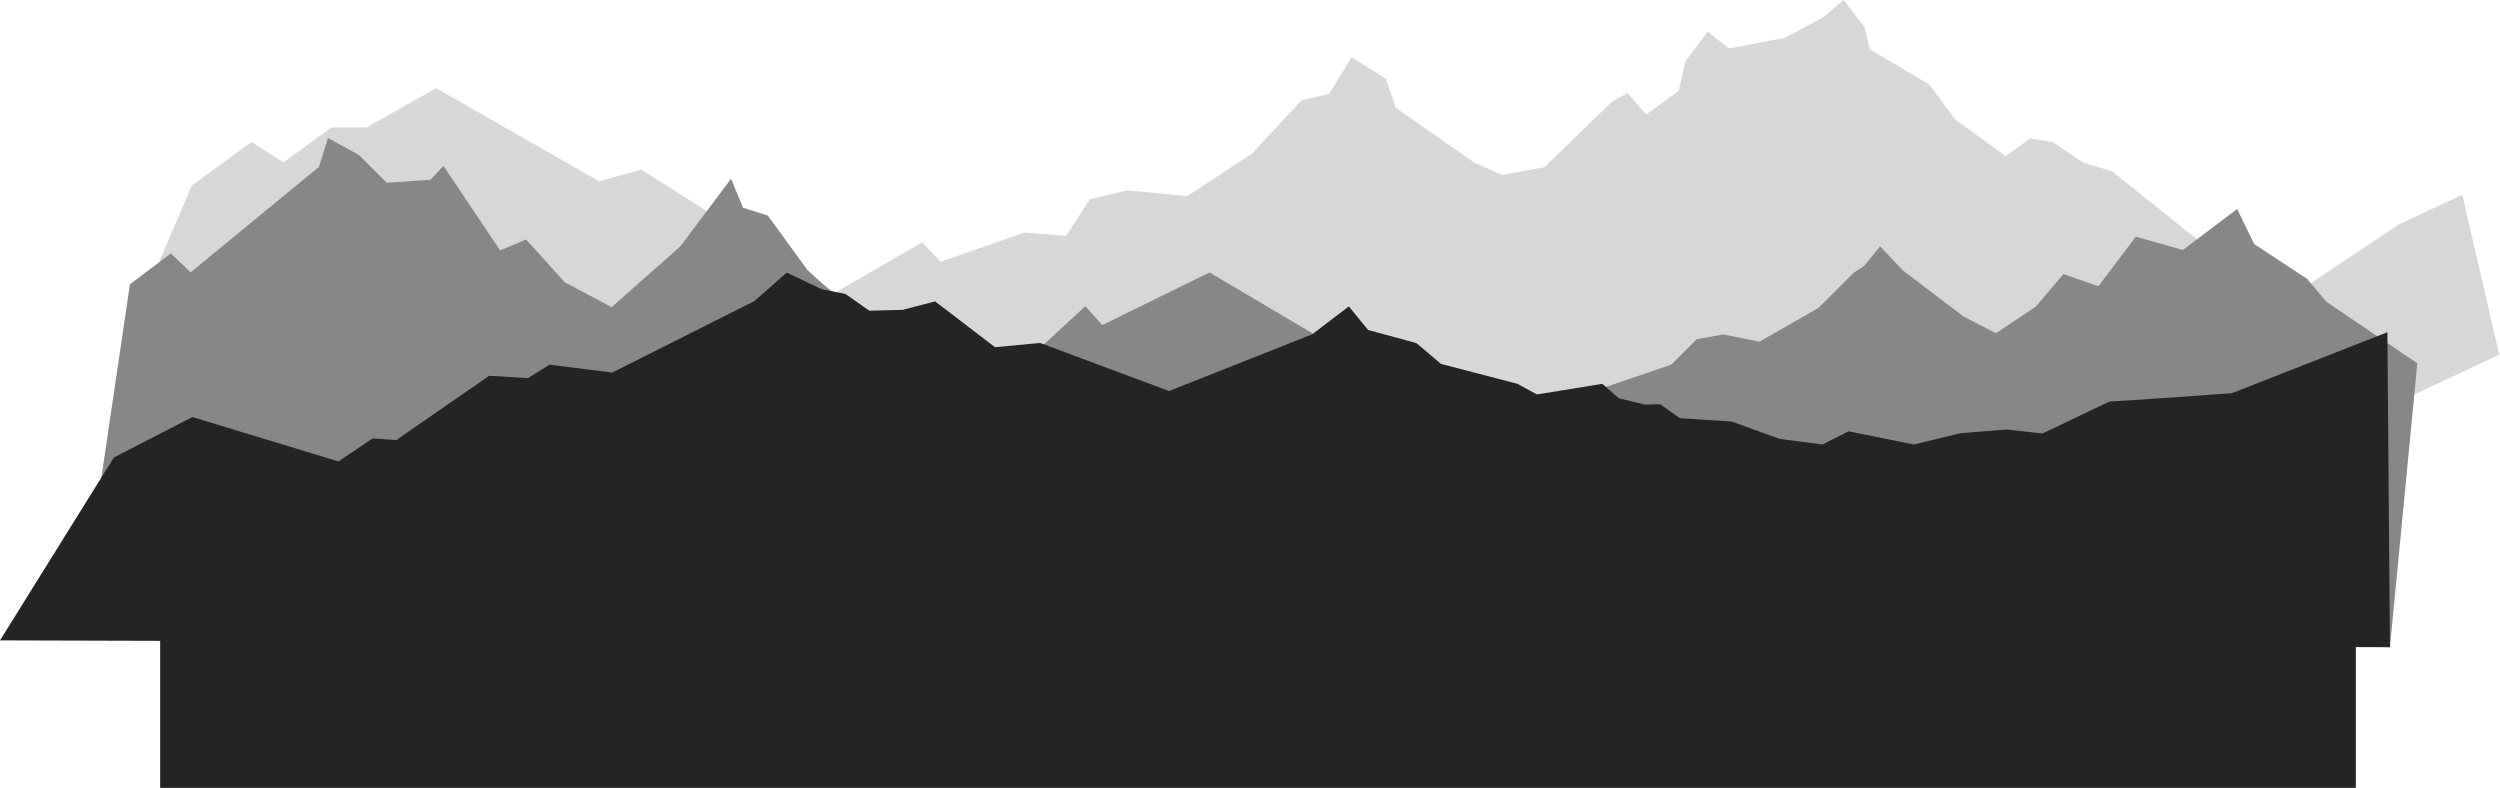
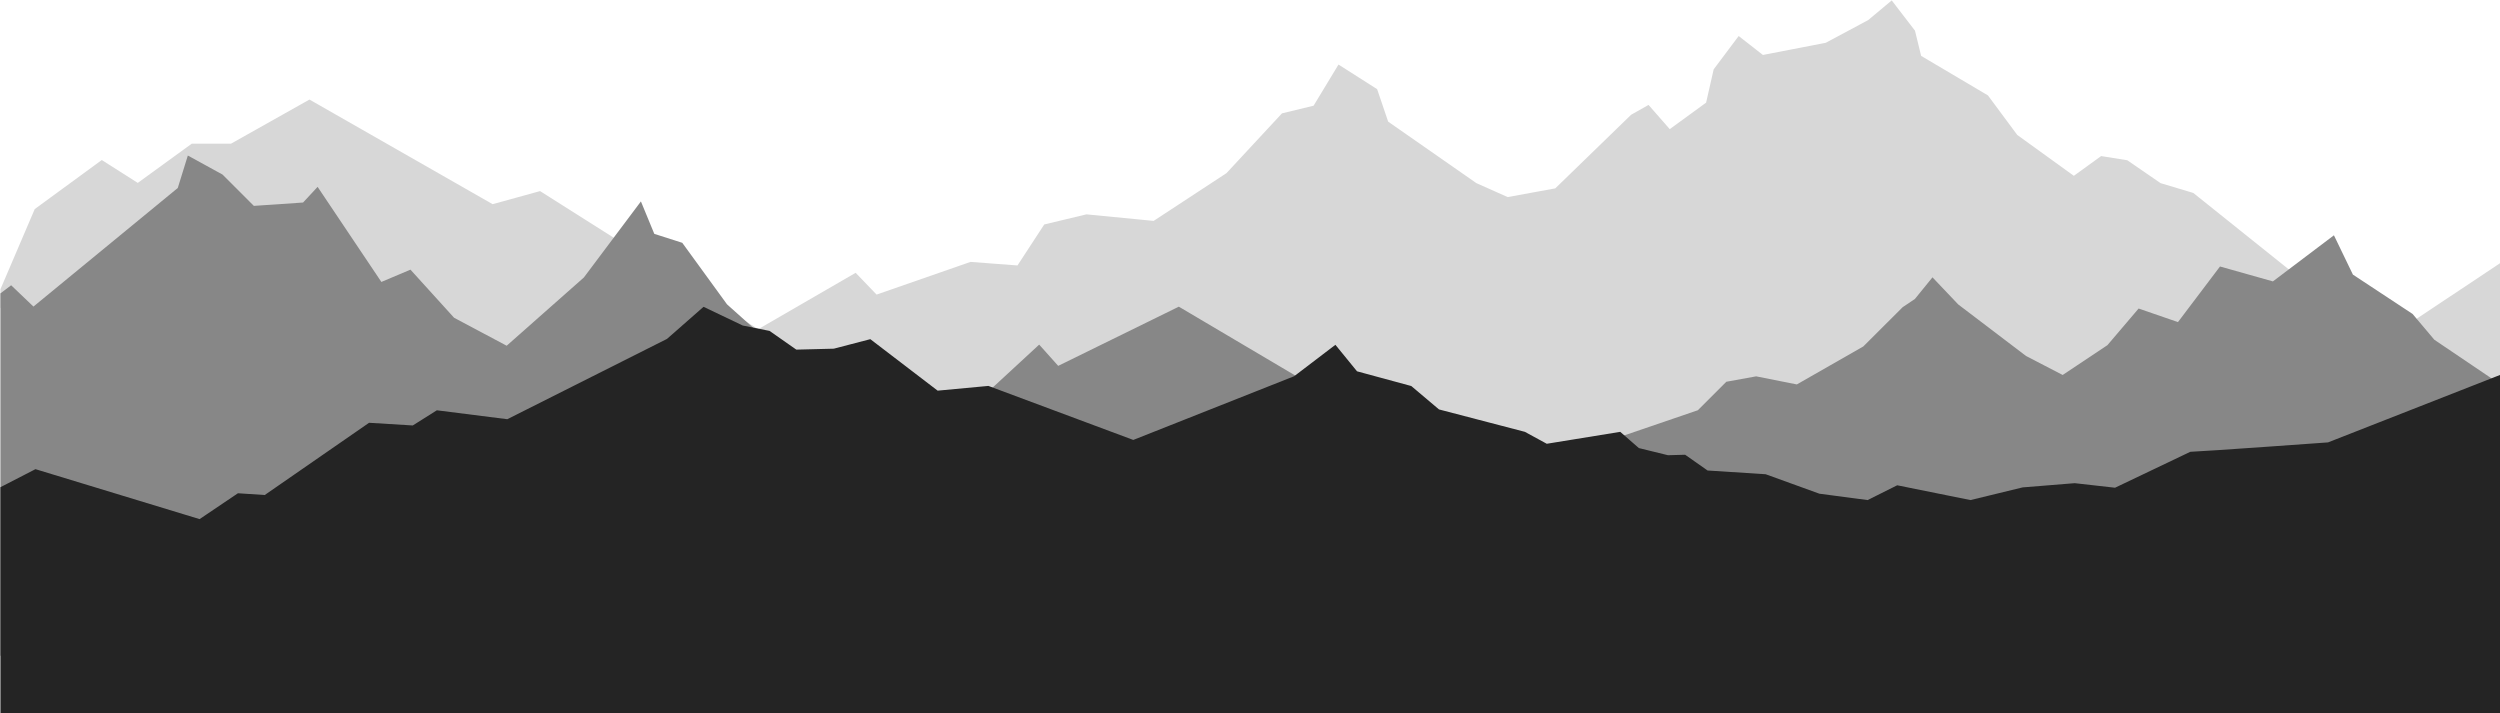
- <svg xmlns="http://www.w3.org/2000/svg" width="2310" height="728" viewBox="0 0 2310 728" fill="none">
-   <path d="M177.213 171.519L232.325 131.212L261.898 150.022L306.256 117.776H338.517L403.039 81.499L553.589 167.488L592.571 156.74L771.897 270.272L852.001 223.919L869.199 241.813L946.413 214.948L985.02 217.878L1007.01 184.174L1041.71 175.87L1096.93 181.243L1156.78 142.01L1202.42 92.845L1228.39 86.552L1248.85 52.727L1280.63 72.956L1289.7 99.657L1362.2 150.199L1387.96 161.643L1427.08 154.491L1489.43 93.973L1503.75 85.883L1521.18 105.798L1551.07 84.016L1557.29 56.633L1577.84 29.25L1597.76 44.808L1649.44 34.851L1684.31 16.181L1703.61 0L1722.73 24.885L1727.78 45.611L1782.7 78.099L1806.79 110.588L1853.31 144.197L1875.73 127.953L1897.22 131.39L1924.66 150.211L1951.56 158.277L2062.39 247.006L2128.48 266.13L2217.25 206.979L2275.14 179.975L2309.3 327.7L2061.95 443.715L568.737 545.428L144 249.134L177.213 171.519Z" fill="#D7D7D7" />
-   <path d="M79.599 536.7L120.06 262.667L157.762 234.161L176.154 251.633L294.779 154.158L303.055 127.49L331.562 143.123L357.31 168.871L397.771 166.112L409.725 153.238L462.141 231.402L486.05 221.287L521.913 260.828L565.133 283.818L628.584 227.724L675.482 165.193L686.517 191.86L709.506 199.217L746.289 249.793L851.121 343.59L943.078 338.072L1002.85 282.898L1018.48 300.37L1117.62 251.75L1329.83 377.23L1436.67 373.666L1544.29 336.888L1567.7 313.476L1592.23 309.017L1625.67 315.706L1680.3 284.49L1712.63 252.16L1722.66 245.471L1737.16 227.633L1758.34 249.93L1814.08 292.294L1844.18 307.902L1880.97 283.375L1906.61 253.275L1938.94 264.423L1973.5 218.714L2016.98 230.978L2067.15 193.073L2082.76 225.403L2131.81 257.734L2149.65 278.916L2233.61 335.702L2208.29 598.002L79.599 536.7Z" fill="#878787" />
-   <path d="M105.215 422.715L177.803 385.321L312.714 426.381L344.242 405.118L366.239 406.584L452.025 347.194L487.952 349.393L507.749 336.929L565.673 344.261L696.918 278.272L726.979 251.876L759.241 267.273L781.237 271.673L803.234 287.07L834.064 286.283L864.024 278.468L919.384 320.802L961.066 316.894L1080.18 361.306L1212.43 308.927L1246.32 283.103L1264.08 304.892L1308.71 316.996L1331.46 336.216L1402.06 354.652L1420.11 364.458L1480.51 354.652L1495.81 367.988L1519.74 373.872L1533.86 373.48L1552.3 386.424L1600.04 389.5L1644.21 405.476L1683.86 410.721L1708.18 398.562L1768.4 410.721L1811.25 400.299L1854.1 396.825L1887.23 400.565L1949.1 371.036L1972.3 369.63L2013.08 366.818L2062.3 363.303L2205.95 306.989L2208.29 598L0 591.72L105.215 422.715Z" fill="#242424" />
-   <path d="M148 440H2176.81V728H148V440Z" fill="#242424" />
+ <svg xmlns="http://www.w3.org/2000/svg" id="Layer_1" data-name="Layer 1" viewBox="0 0 2055 586">
+   <defs>
+     <style>.cls-1{fill:none;}.cls-2{clip-path:url(#clip-path);}.cls-3{fill:#d7d7d7;}.cls-4{fill:#878787;}.cls-5{fill:#242424;}</style>
+     <clipPath id="clip-path">
+       <rect class="cls-1" x="0.35" y="0.33" width="2055" height="586" />
+     </clipPath>
+   </defs>
+   <g class="cls-2">
+     <path class="cls-3" d="M28.56,171.85l55.11-40.31,29.58,18.81,44.36-32.24h32.26l64.52-36.28,150.55,86,39-10.75L623.25,270.6l80.1-46.35,17.2,17.9,77.21-26.87,38.61,2.93,22-33.7,34.7-8.31,55.22,5.38,59.85-39.24,45.64-49.16,26-6.3,20.46-33.82L1132,73.29l9.07,26.7,72.5,50.54L1239.31,162l39.12-7.16,62.35-60.51,14.32-8.09,17.43,19.91,29.89-21.78L1408.64,57l20.55-27.39,19.92,15.56,51.68-10,34.87-18.67L1555,.33l19.12,24.89,5.05,20.72,54.92,32.49,24.09,32.49,46.52,33.61,22.42-16.24,21.49,3.43L1776,150.54l26.9,8.07,110.83,88.73,66.09,19.12,88.77-59.15,57.89-27L2160.65,328l-247.35,116L420.09,545.76-4.65,249.47Z" />
+     <path class="cls-4" d="M-69,537l40.46-274,37.7-28.51L27.5,252l118.63-97.48,8.27-26.67,28.51,15.64,25.75,25.74,40.46-2.76,11.95-12.87,52.42,78.16,23.91-10.11,35.86,39.54,43.22,23,63.45-56.09,46.9-62.53,11,26.66,23,7.36,36.78,50.58,104.83,93.79,92-5.52,59.77-55.17,15.63,17.47L969,252.08l212.21,125.48L1288,374l107.62-36.78,23.41-23.41,24.53-4.46L1477,316l54.63-31.22L1564,252.49l10-6.69,14.5-17.83,21.18,22.29,55.74,42.37,30.1,15.6,36.79-24.52,25.64-30.1,32.33,11.15,34.56-45.71,43.48,12.26,50.17-37.9,15.61,32.33,49.05,32.33L2001,279.25,2085,336l-25.32,262.3Z" />
+     <path class="cls-5" d="M-43.44,423.05l72.59-37.4,134.91,41.06,31.53-21.26,22,1.47,85.78-59.39,35.93,2.2,19.8-12.47L417,344.59l131.25-66,30.06-26.39,32.26,15.4,22,4.4,22,15.39,30.83-.78,30-7.82,55.36,42.33,41.69-3.9,119.11,44.41,132.25-52.38,33.89-25.82,17.76,21.78,44.63,12.11,22.75,19.22,70.6,18.43,18,9.81,60.4-9.81,15.3,13.34,23.93,5.88,14.12-.39,18.44,12.95,47.74,3.07,44.17,16,39.65,5.24,24.32-12.16,60.22,12.16,42.85-10.42,42.85-3.47,33.13,3.74,61.87-29.53,23.2-1.41,40.78-2.81,49.22-3.51,143.65-56.32,2.34,291-2208.29-6.28Z" />
+   </g>
</svg>
